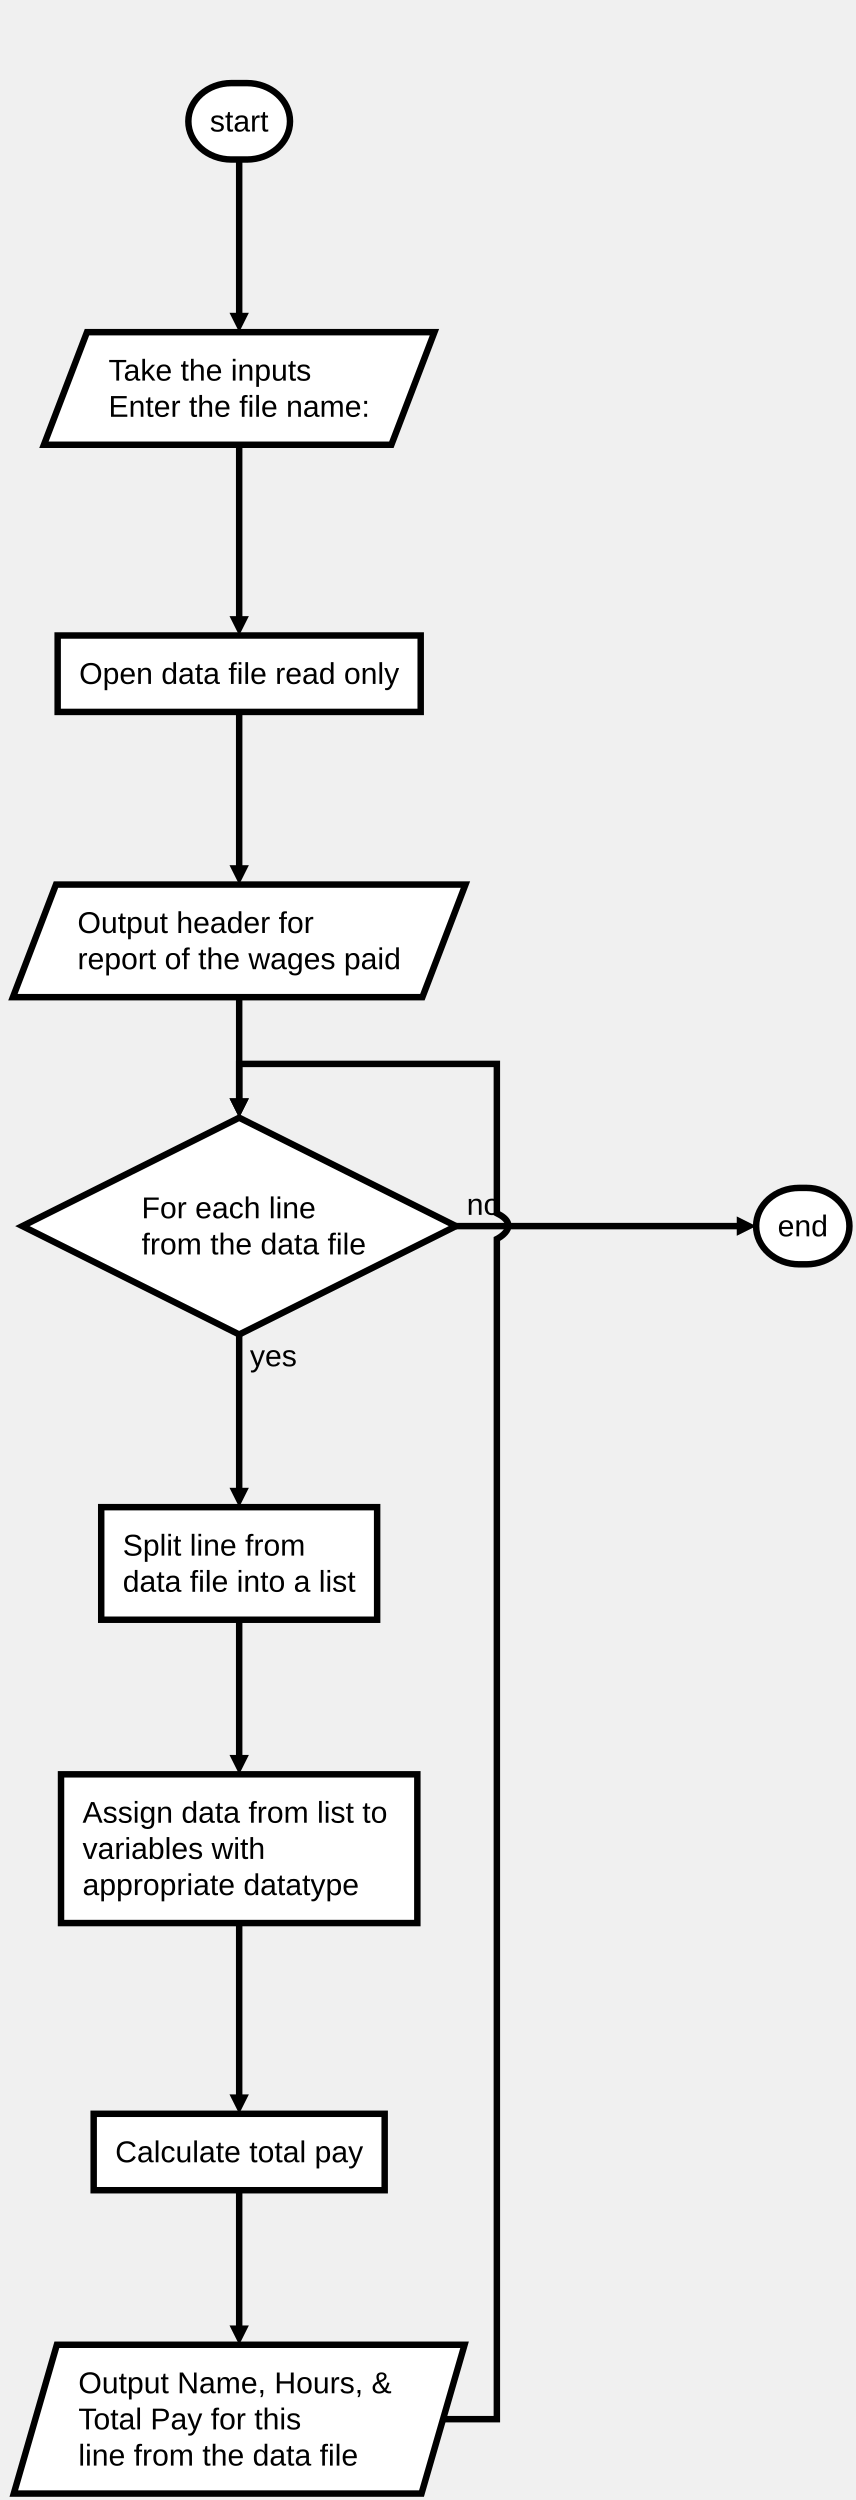
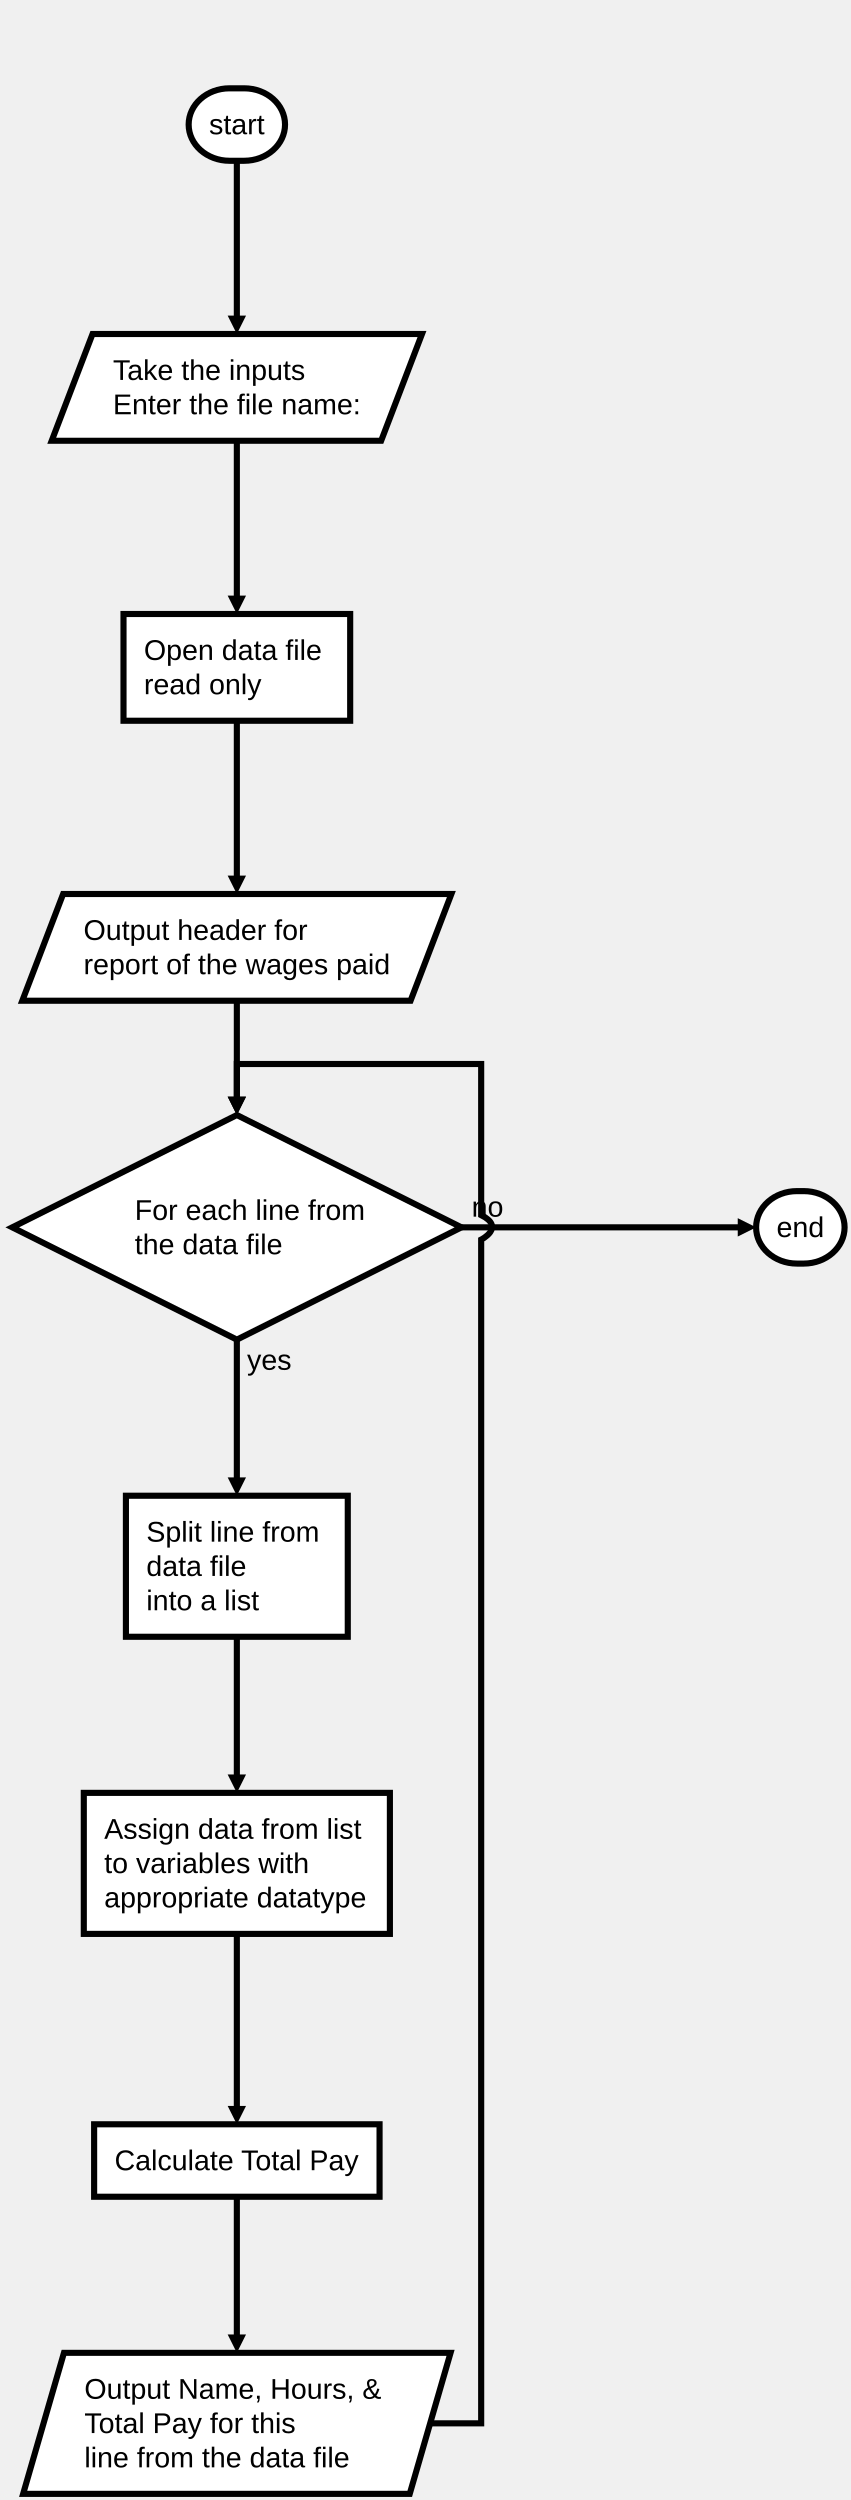
- <svg xmlns="http://www.w3.org/2000/svg" xmlns:xlink="http://www.w3.org/1999/xlink" height="1161.285" version="1.1" width="397.574" style="overflow: hidden; position: relative;" viewBox="0 0 397.574 1161.285" preserveAspectRatio="xMidYMid meet">
+ <svg xmlns="http://www.w3.org/2000/svg" xmlns:xlink="http://www.w3.org/1999/xlink" height="1224.723" version="1.1" width="416.754" style="overflow: hidden; position: relative;" viewBox="0 0 416.754 1224.723" preserveAspectRatio="xMidYMid meet">
  <defs style="-webkit-tap-highlight-color: rgba(0, 0, 0, 0);">
    <path stroke-linecap="round" d="M5,0 0,2.5 5,5z" id="raphael-marker-block" style="-webkit-tap-highlight-color: rgba(0, 0, 0, 0);" />
    <marker id="raphael-marker-endblock33-obj20" markerHeight="3" markerWidth="3" orient="auto" refX="1.5" refY="1.5" style="-webkit-tap-highlight-color: rgba(0, 0, 0, 0);">
      <use xlink:href="#raphael-marker-block" transform="rotate(180 1.5 1.5) scale(0.6,0.6)" stroke-width="1.667" fill="black" stroke="none" style="-webkit-tap-highlight-color: rgba(0, 0, 0, 0);" />
    </marker>
    <marker id="raphael-marker-endblock33-obj21" markerHeight="3" markerWidth="3" orient="auto" refX="1.5" refY="1.5" style="-webkit-tap-highlight-color: rgba(0, 0, 0, 0);">
      <use xlink:href="#raphael-marker-block" transform="rotate(180 1.5 1.5) scale(0.6,0.6)" stroke-width="1.667" fill="black" stroke="none" style="-webkit-tap-highlight-color: rgba(0, 0, 0, 0);" />
    </marker>
    <marker id="raphael-marker-endblock33-obj22" markerHeight="3" markerWidth="3" orient="auto" refX="1.5" refY="1.5" style="-webkit-tap-highlight-color: rgba(0, 0, 0, 0);">
      <use xlink:href="#raphael-marker-block" transform="rotate(180 1.5 1.5) scale(0.6,0.6)" stroke-width="1.667" fill="black" stroke="none" style="-webkit-tap-highlight-color: rgba(0, 0, 0, 0);" />
    </marker>
    <marker id="raphael-marker-endblock33-obj23" markerHeight="3" markerWidth="3" orient="auto" refX="1.5" refY="1.5" style="-webkit-tap-highlight-color: rgba(0, 0, 0, 0);">
      <use xlink:href="#raphael-marker-block" transform="rotate(180 1.5 1.5) scale(0.6,0.6)" stroke-width="1.667" fill="black" stroke="none" style="-webkit-tap-highlight-color: rgba(0, 0, 0, 0);" />
    </marker>
    <marker id="raphael-marker-endblock33-obj24" markerHeight="3" markerWidth="3" orient="auto" refX="1.5" refY="1.5" style="-webkit-tap-highlight-color: rgba(0, 0, 0, 0);">
      <use xlink:href="#raphael-marker-block" transform="rotate(180 1.5 1.5) scale(0.6,0.6)" stroke-width="1.667" fill="black" stroke="none" style="-webkit-tap-highlight-color: rgba(0, 0, 0, 0);" />
    </marker>
    <marker id="raphael-marker-endblock33-obj26" markerHeight="3" markerWidth="3" orient="auto" refX="1.5" refY="1.5" style="-webkit-tap-highlight-color: rgba(0, 0, 0, 0);">
      <use xlink:href="#raphael-marker-block" transform="rotate(180 1.5 1.5) scale(0.6,0.6)" stroke-width="1.667" fill="black" stroke="none" style="-webkit-tap-highlight-color: rgba(0, 0, 0, 0);" />
    </marker>
    <marker id="raphael-marker-endblock33-obj28" markerHeight="3" markerWidth="3" orient="auto" refX="1.5" refY="1.5" style="-webkit-tap-highlight-color: rgba(0, 0, 0, 0);">
      <use xlink:href="#raphael-marker-block" transform="rotate(180 1.5 1.5) scale(0.6,0.6)" stroke-width="1.667" fill="black" stroke="none" style="-webkit-tap-highlight-color: rgba(0, 0, 0, 0);" />
    </marker>
    <marker id="raphael-marker-endblock33-obj29" markerHeight="3" markerWidth="3" orient="auto" refX="1.5" refY="1.5" style="-webkit-tap-highlight-color: rgba(0, 0, 0, 0);">
      <use xlink:href="#raphael-marker-block" transform="rotate(180 1.5 1.5) scale(0.6,0.6)" stroke-width="1.667" fill="black" stroke="none" style="-webkit-tap-highlight-color: rgba(0, 0, 0, 0);" />
    </marker>
    <marker id="raphael-marker-endblock33-obj30" markerHeight="3" markerWidth="3" orient="auto" refX="1.5" refY="1.5" style="-webkit-tap-highlight-color: rgba(0, 0, 0, 0);">
      <use xlink:href="#raphael-marker-block" transform="rotate(180 1.5 1.5) scale(0.6,0.6)" stroke-width="1.667" fill="black" stroke="none" style="-webkit-tap-highlight-color: rgba(0, 0, 0, 0);" />
    </marker>
    <marker id="raphael-marker-endblock33-obj31" markerHeight="3" markerWidth="3" orient="auto" refX="1.5" refY="1.5" style="-webkit-tap-highlight-color: rgba(0, 0, 0, 0);">
      <use xlink:href="#raphael-marker-block" transform="rotate(180 1.5 1.5) scale(0.6,0.6)" stroke-width="1.667" fill="black" stroke="none" style="-webkit-tap-highlight-color: rgba(0, 0, 0, 0);" />
    </marker>
  </defs>
-   <rect x="0" y="0" width="47.219" height="35.5" rx="20" ry="20" fill="#ffffff" stroke="#000000" style="-webkit-tap-highlight-color: rgba(0, 0, 0, 0);" stroke-width="3" class="flowchart" id="st" transform="matrix(1,0,0,1,87.4922,38.5996)" />
-   <text x="10" y="17.75" text-anchor="start" font-family="&quot;Arial&quot;" font-size="14px" stroke="none" fill="#000000" style="-webkit-tap-highlight-color: rgba(0, 0, 0, 0); text-anchor: start; font-family: Arial; font-size: 14px;" id="stt" class="flowchartt" transform="matrix(1,0,0,1,87.4922,38.5996)" stroke-width="1">
+   <rect x="0" y="0" width="47.219" height="35.5" rx="20" ry="20" fill="#ffffff" stroke="#000000" style="-webkit-tap-highlight-color: rgba(0, 0, 0, 0);" stroke-width="3" class="flowchart" id="st" transform="matrix(1,0,0,1,92.418,43.2637)" />
+   <text x="10" y="17.75" text-anchor="start" font-family="&quot;Arial&quot;" font-size="14px" stroke="none" fill="#000000" style="-webkit-tap-highlight-color: rgba(0, 0, 0, 0); text-anchor: start; font-family: Arial; font-size: 14px;" id="stt" class="flowchartt" transform="matrix(1,0,0,1,92.418,43.2637)" stroke-width="1">
    <tspan dy="4.75" style="-webkit-tap-highlight-color: rgba(0, 0, 0, 0);">start</tspan>
  </text>
-   <path fill="#ffffff" stroke="#000000" d="M10,26.148L0,52.297L161.391,52.297L181.391,0L20,0L10,26.148" stroke-width="3" id="io4" class="flowchart" style="-webkit-tap-highlight-color: rgba(0, 0, 0, 0);" transform="matrix(1,0,0,1,20.4063,154.3008)" />
-   <text x="30" y="26.148" text-anchor="start" font-family="&quot;Arial&quot;" font-size="14px" stroke="none" fill="#000000" style="-webkit-tap-highlight-color: rgba(0, 0, 0, 0); text-anchor: start; font-family: Arial; font-size: 14px;" id="io4t" class="flowchartt" transform="matrix(1,0,0,1,20.4063,154.3008)" stroke-width="1">
+   <path fill="#ffffff" stroke="#000000" d="M10,26.148L0,52.297L161.391,52.297L181.391,0L20,0L10,26.148" stroke-width="3" id="io4" class="flowchart" style="-webkit-tap-highlight-color: rgba(0, 0, 0, 0);" transform="matrix(1,0,0,1,25.332,163.6289)" />
+   <text x="30" y="26.148" text-anchor="start" font-family="&quot;Arial&quot;" font-size="14px" stroke="none" fill="#000000" style="-webkit-tap-highlight-color: rgba(0, 0, 0, 0); text-anchor: start; font-family: Arial; font-size: 14px;" id="io4t" class="flowchartt" transform="matrix(1,0,0,1,25.332,163.6289)" stroke-width="1">
    <tspan dy="-3.641" style="-webkit-tap-highlight-color: rgba(0, 0, 0, 0);">Take the inputs</tspan>
    <tspan dy="16.8" x="30" style="-webkit-tap-highlight-color: rgba(0, 0, 0, 0);">Enter the file name: </tspan>
  </text>
-   <rect x="0" y="0" width="168.641" height="35.5" rx="0" ry="0" fill="#ffffff" stroke="#000000" style="-webkit-tap-highlight-color: rgba(0, 0, 0, 0);" stroke-width="3" class="flowchart" id="op6" transform="matrix(1,0,0,1,26.7813,295.1973)" />
-   <text x="10" y="17.75" text-anchor="start" font-family="&quot;Arial&quot;" font-size="14px" stroke="none" fill="#000000" style="-webkit-tap-highlight-color: rgba(0, 0, 0, 0); text-anchor: start; font-family: Arial; font-size: 14px;" id="op6t" class="flowchartt" transform="matrix(1,0,0,1,26.7813,295.1973)" stroke-width="1">
-     <tspan dy="4.75" style="-webkit-tap-highlight-color: rgba(0, 0, 0, 0);">Open data file read only</tspan>
+   <rect x="0" y="0" width="111.047" height="52.297" rx="0" ry="0" fill="#ffffff" stroke="#000000" style="-webkit-tap-highlight-color: rgba(0, 0, 0, 0);" stroke-width="3" class="flowchart" id="op6" transform="matrix(1,0,0,1,60.5039,300.791)" />
+   <text x="10" y="26.148" text-anchor="start" font-family="&quot;Arial&quot;" font-size="14px" stroke="none" fill="#000000" style="-webkit-tap-highlight-color: rgba(0, 0, 0, 0); text-anchor: start; font-family: Arial; font-size: 14px;" id="op6t" class="flowchartt" transform="matrix(1,0,0,1,60.5039,300.791)" stroke-width="1">
+     <tspan dy="-3.641" style="-webkit-tap-highlight-color: rgba(0, 0, 0, 0);">Open data file </tspan>
+     <tspan dy="16.8" x="10" style="-webkit-tap-highlight-color: rgba(0, 0, 0, 0);">read only</tspan>
  </text>
-   <path fill="#ffffff" stroke="#000000" d="M10,26.148L0,52.297L190.203,52.297L210.203,0L20,0L10,26.148" stroke-width="3" id="io8" class="flowchart" style="-webkit-tap-highlight-color: rgba(0, 0, 0, 0);" transform="matrix(1,0,0,1,6,410.8984)" />
-   <text x="30" y="26.148" text-anchor="start" font-family="&quot;Arial&quot;" font-size="14px" stroke="none" fill="#000000" style="-webkit-tap-highlight-color: rgba(0, 0, 0, 0); text-anchor: start; font-family: Arial; font-size: 14px;" id="io8t" class="flowchartt" transform="matrix(1,0,0,1,6,410.8984)" stroke-width="1">
+   <path fill="#ffffff" stroke="#000000" d="M10,26.148L0,52.297L190.203,52.297L210.203,0L20,0L10,26.148" stroke-width="3" id="io8" class="flowchart" style="-webkit-tap-highlight-color: rgba(0, 0, 0, 0);" transform="matrix(1,0,0,1,10.9258,437.9531)" />
+   <text x="30" y="26.148" text-anchor="start" font-family="&quot;Arial&quot;" font-size="14px" stroke="none" fill="#000000" style="-webkit-tap-highlight-color: rgba(0, 0, 0, 0); text-anchor: start; font-family: Arial; font-size: 14px;" id="io8t" class="flowchartt" transform="matrix(1,0,0,1,10.9258,437.9531)" stroke-width="1">
    <tspan dy="-3.641" style="-webkit-tap-highlight-color: rgba(0, 0, 0, 0);">Output header for </tspan>
    <tspan dy="16.8" x="30" style="-webkit-tap-highlight-color: rgba(0, 0, 0, 0);">report of the wages paid</tspan>
  </text>
-   <path fill="#ffffff" stroke="#000000" d="M50.35,25.175L0,50.35L100.699,100.699L201.398,50.35L100.699,0L0,50.35" stroke-width="3" id="cond11" class="flowchart" style="-webkit-tap-highlight-color: rgba(0, 0, 0, 0);" transform="matrix(1,0,0,1,10.4023,519.1953)" />
-   <text x="55.35" y="50.35" text-anchor="start" font-family="&quot;Arial&quot;" font-size="14px" stroke="none" fill="#000000" style="-webkit-tap-highlight-color: rgba(0, 0, 0, 0); text-anchor: start; font-family: Arial; font-size: 14px;" id="cond11t" class="flowchartt" transform="matrix(1,0,0,1,10.4023,519.1953)" stroke-width="1">
-     <tspan dy="-3.643" style="-webkit-tap-highlight-color: rgba(0, 0, 0, 0);">For each line </tspan>
-     <tspan dy="16.8" x="55.35" style="-webkit-tap-highlight-color: rgba(0, 0, 0, 0);">from the data file</tspan>
+   <path fill="#ffffff" stroke="#000000" d="M55.014,27.507L0,55.014L110.027,110.027L220.055,55.014L110.027,0L0,55.014" stroke-width="3" id="cond11" class="flowchart" style="-webkit-tap-highlight-color: rgba(0, 0, 0, 0);" transform="matrix(1,0,0,1,6,546.25)" />
+   <text x="60.014" y="55.014" text-anchor="start" font-family="&quot;Arial&quot;" font-size="14px" stroke="none" fill="#000000" style="-webkit-tap-highlight-color: rgba(0, 0, 0, 0); text-anchor: start; font-family: Arial; font-size: 14px;" id="cond11t" class="flowchartt" transform="matrix(1,0,0,1,6,546.25)" stroke-width="1">
+     <tspan dy="-3.635" style="-webkit-tap-highlight-color: rgba(0, 0, 0, 0);">For each line from </tspan>
+     <tspan dy="16.8" x="60.014" style="-webkit-tap-highlight-color: rgba(0, 0, 0, 0);">the data file</tspan>
  </text>
-   <rect x="0" y="0" width="128.172" height="52.297" rx="0" ry="0" fill="#ffffff" stroke="#000000" style="-webkit-tap-highlight-color: rgba(0, 0, 0, 0);" stroke-width="3" class="flowchart" id="op28" transform="matrix(1,0,0,1,47.0156,700.0957)" />
-   <text x="10" y="26.148" text-anchor="start" font-family="&quot;Arial&quot;" font-size="14px" stroke="none" fill="#000000" style="-webkit-tap-highlight-color: rgba(0, 0, 0, 0); text-anchor: start; font-family: Arial; font-size: 14px;" id="op28t" class="flowchartt" transform="matrix(1,0,0,1,47.0156,700.0957)" stroke-width="1">
-     <tspan dy="-3.641" style="-webkit-tap-highlight-color: rgba(0, 0, 0, 0);">Split line from </tspan>
-     <tspan dy="16.8" x="10" style="-webkit-tap-highlight-color: rgba(0, 0, 0, 0);">data file into a list</tspan>
+   <rect x="0" y="0" width="108.688" height="69.094" rx="0" ry="0" fill="#ffffff" stroke="#000000" style="-webkit-tap-highlight-color: rgba(0, 0, 0, 0);" stroke-width="3" class="flowchart" id="op28" transform="matrix(1,0,0,1,61.6836,732.7441)" />
+   <text x="10" y="34.547" text-anchor="start" font-family="&quot;Arial&quot;" font-size="14px" stroke="none" fill="#000000" style="-webkit-tap-highlight-color: rgba(0, 0, 0, 0); text-anchor: start; font-family: Arial; font-size: 14px;" id="op28t" class="flowchartt" transform="matrix(1,0,0,1,61.6836,732.7441)" stroke-width="1">
+     <tspan dy="-12.047" style="-webkit-tap-highlight-color: rgba(0, 0, 0, 0);">Split line from </tspan>
+     <tspan dy="16.8" x="10" style="-webkit-tap-highlight-color: rgba(0, 0, 0, 0);">data file </tspan>
+     <tspan dy="16.8" x="10" style="-webkit-tap-highlight-color: rgba(0, 0, 0, 0);">into a list</tspan>
  </text>
-   <rect x="0" y="0" width="165.516" height="69.094" rx="0" ry="0" fill="#ffffff" stroke="#000000" style="-webkit-tap-highlight-color: rgba(0, 0, 0, 0);" stroke-width="3" class="flowchart" id="op30" transform="matrix(1,0,0,1,28.3438,824.1953)" />
-   <text x="10" y="34.547" text-anchor="start" font-family="&quot;Arial&quot;" font-size="14px" stroke="none" fill="#000000" style="-webkit-tap-highlight-color: rgba(0, 0, 0, 0); text-anchor: start; font-family: Arial; font-size: 14px;" id="op30t" class="flowchartt" transform="matrix(1,0,0,1,28.3438,824.1953)" stroke-width="1">
-     <tspan dy="-12.047" style="-webkit-tap-highlight-color: rgba(0, 0, 0, 0);">Assign data from list to </tspan>
-     <tspan dy="16.8" x="10" style="-webkit-tap-highlight-color: rgba(0, 0, 0, 0);">variables with </tspan>
+   <rect x="0" y="0" width="149.953" height="69.094" rx="0" ry="0" fill="#ffffff" stroke="#000000" style="-webkit-tap-highlight-color: rgba(0, 0, 0, 0);" stroke-width="3" class="flowchart" id="op30" transform="matrix(1,0,0,1,41.0508,878.3047)" />
+   <text x="10" y="34.547" text-anchor="start" font-family="&quot;Arial&quot;" font-size="14px" stroke="none" fill="#000000" style="-webkit-tap-highlight-color: rgba(0, 0, 0, 0); text-anchor: start; font-family: Arial; font-size: 14px;" id="op30t" class="flowchartt" transform="matrix(1,0,0,1,41.0508,878.3047)" stroke-width="1">
+     <tspan dy="-12.047" style="-webkit-tap-highlight-color: rgba(0, 0, 0, 0);">Assign data from list </tspan>
+     <tspan dy="16.8" x="10" style="-webkit-tap-highlight-color: rgba(0, 0, 0, 0);">to variables with </tspan>
    <tspan dy="16.8" x="10" style="-webkit-tap-highlight-color: rgba(0, 0, 0, 0);">appropriate datatype</tspan>
  </text>
-   <rect x="0" y="0" width="135.172" height="35.5" rx="0" ry="0" fill="#ffffff" stroke="#000000" style="-webkit-tap-highlight-color: rgba(0, 0, 0, 0);" stroke-width="3" class="flowchart" id="op36" transform="matrix(1,0,0,1,43.5156,981.8887)" />
-   <text x="10" y="17.75" text-anchor="start" font-family="&quot;Arial&quot;" font-size="14px" stroke="none" fill="#000000" style="-webkit-tap-highlight-color: rgba(0, 0, 0, 0); text-anchor: start; font-family: Arial; font-size: 14px;" id="op36t" class="flowchartt" transform="matrix(1,0,0,1,43.5156,981.8887)" stroke-width="1">
-     <tspan dy="4.75" style="-webkit-tap-highlight-color: rgba(0, 0, 0, 0);">Calculate total pay</tspan>
+   <rect x="0" y="0" width="139.828" height="35.5" rx="0" ry="0" fill="#ffffff" stroke="#000000" style="-webkit-tap-highlight-color: rgba(0, 0, 0, 0);" stroke-width="3" class="flowchart" id="op36" transform="matrix(1,0,0,1,46.1133,1040.662)" />
+   <text x="10" y="17.75" text-anchor="start" font-family="&quot;Arial&quot;" font-size="14px" stroke="none" fill="#000000" style="-webkit-tap-highlight-color: rgba(0, 0, 0, 0); text-anchor: start; font-family: Arial; font-size: 14px;" id="op36t" class="flowchartt" transform="matrix(1,0,0,1,46.1133,1040.662)" stroke-width="1">
+     <tspan dy="4.75" style="-webkit-tap-highlight-color: rgba(0, 0, 0, 0);">Calculate Total Pay</tspan>
  </text>
-   <path fill="#ffffff" stroke="#000000" d="M10,34.547L0,69.094L189.391,69.094L209.391,0L20,0L10,34.547" stroke-width="3" id="io38" class="flowchart" style="-webkit-tap-highlight-color: rgba(0, 0, 0, 0);" transform="matrix(1,0,0,1,6.4063,1089.191)" />
-   <text x="30" y="34.547" text-anchor="start" font-family="&quot;Arial&quot;" font-size="14px" stroke="none" fill="#000000" style="-webkit-tap-highlight-color: rgba(0, 0, 0, 0); text-anchor: start; font-family: Arial; font-size: 14px;" id="io38t" class="flowchartt" transform="matrix(1,0,0,1,6.4063,1089.191)" stroke-width="1">
+   <path fill="#ffffff" stroke="#000000" d="M10,34.547L0,69.094L189.391,69.094L209.391,0L20,0L10,34.547" stroke-width="3" id="io38" class="flowchart" style="-webkit-tap-highlight-color: rgba(0, 0, 0, 0);" transform="matrix(1,0,0,1,11.332,1152.629)" />
+   <text x="30" y="34.547" text-anchor="start" font-family="&quot;Arial&quot;" font-size="14px" stroke="none" fill="#000000" style="-webkit-tap-highlight-color: rgba(0, 0, 0, 0); text-anchor: start; font-family: Arial; font-size: 14px;" id="io38t" class="flowchartt" transform="matrix(1,0,0,1,11.332,1152.629)" stroke-width="1">
    <tspan dy="-12.047" style="-webkit-tap-highlight-color: rgba(0, 0, 0, 0);">Output Name, Hours, &amp; </tspan>
    <tspan dy="16.8" x="30" style="-webkit-tap-highlight-color: rgba(0, 0, 0, 0);">Total Pay for this </tspan>
    <tspan dy="16.8" x="30" style="-webkit-tap-highlight-color: rgba(0, 0, 0, 0);">line from the data file</tspan>
    <tspan dy="16.8" x="30" style="-webkit-tap-highlight-color: rgba(0, 0, 0, 0);" />
  </text>
-   <rect x="0" y="0" width="43.344" height="35.5" rx="20" ry="20" fill="#ffffff" stroke="#000000" style="-webkit-tap-highlight-color: rgba(0, 0, 0, 0);" stroke-width="3" class="flowchart" id="e" transform="matrix(1,0,0,1,351.2305,551.7949)" />
-   <text x="10" y="17.75" text-anchor="start" font-family="&quot;Arial&quot;" font-size="14px" stroke="none" fill="#000000" style="-webkit-tap-highlight-color: rgba(0, 0, 0, 0); text-anchor: start; font-family: Arial; font-size: 14px;" id="et" class="flowchartt" transform="matrix(1,0,0,1,351.2305,551.7949)" stroke-width="1">
+   <rect x="0" y="0" width="43.344" height="35.5" rx="20" ry="20" fill="#ffffff" stroke="#000000" style="-webkit-tap-highlight-color: rgba(0, 0, 0, 0);" stroke-width="3" class="flowchart" id="e" transform="matrix(1,0,0,1,370.4102,583.5137)" />
+   <text x="10" y="17.75" text-anchor="start" font-family="&quot;Arial&quot;" font-size="14px" stroke="none" fill="#000000" style="-webkit-tap-highlight-color: rgba(0, 0, 0, 0); text-anchor: start; font-family: Arial; font-size: 14px;" id="et" class="flowchartt" transform="matrix(1,0,0,1,370.4102,583.5137)" stroke-width="1">
    <tspan dy="4.75" style="-webkit-tap-highlight-color: rgba(0, 0, 0, 0);">end</tspan>
  </text>
-   <path fill="none" stroke="#000000" d="M111.102,74.1C111.102,74.1,111.102,132.894,111.102,149.803" stroke-width="3" marker-end="url(#raphael-marker-endblock33-obj20)" style="-webkit-tap-highlight-color: rgba(0, 0, 0, 0);" />
-   <path fill="none" stroke="#000000" d="M111.102,206.598C111.102,206.598,111.102,272.664,111.102,290.697" stroke-width="3" marker-end="url(#raphael-marker-endblock33-obj21)" style="-webkit-tap-highlight-color: rgba(0, 0, 0, 0);" />
-   <path fill="none" stroke="#000000" d="M111.102,330.697C111.102,330.697,111.102,389.491,111.102,406.4" stroke-width="3" marker-end="url(#raphael-marker-endblock33-obj22)" style="-webkit-tap-highlight-color: rgba(0, 0, 0, 0);" />
-   <path fill="none" stroke="#000000" d="M111.102,463.195C111.102,463.195,111.102,501.396,111.102,514.695" stroke-width="3" marker-end="url(#raphael-marker-endblock33-obj23)" style="-webkit-tap-highlight-color: rgba(0, 0, 0, 0);" />
-   <path fill="none" stroke="#000000" d="M111.102,619.895C111.102,619.895,111.102,678.688,111.102,695.597" stroke-width="3" marker-end="url(#raphael-marker-endblock33-obj24)" style="-webkit-tap-highlight-color: rgba(0, 0, 0, 0);" />
-   <text x="116.102" y="629.895" text-anchor="start" font-family="&quot;Arial&quot;" font-size="14px" stroke="none" fill="#000000" style="-webkit-tap-highlight-color: rgba(0, 0, 0, 0); text-anchor: start; font-family: Arial; font-size: 14px;" stroke-width="1">
-     <tspan dy="4.754" style="-webkit-tap-highlight-color: rgba(0, 0, 0, 0);">yes</tspan>
+   <path fill="none" stroke="#000000" d="M116.027,78.764C116.027,78.764,116.027,141.581,116.027,159.126" stroke-width="3" marker-end="url(#raphael-marker-endblock33-obj20)" style="-webkit-tap-highlight-color: rgba(0, 0, 0, 0);" />
+   <path fill="none" stroke="#000000" d="M116.027,215.926C116.027,215.926,116.027,278.743,116.027,296.288" stroke-width="3" marker-end="url(#raphael-marker-endblock33-obj21)" style="-webkit-tap-highlight-color: rgba(0, 0, 0, 0);" />
+   <path fill="none" stroke="#000000" d="M116.027,353.088C116.027,353.088,116.027,415.906,116.027,433.45" stroke-width="3" marker-end="url(#raphael-marker-endblock33-obj22)" style="-webkit-tap-highlight-color: rgba(0, 0, 0, 0);" />
+   <path fill="none" stroke="#000000" d="M116.027,490.25C116.027,490.25,116.027,528.451,116.027,541.75" stroke-width="3" marker-end="url(#raphael-marker-endblock33-obj23)" style="-webkit-tap-highlight-color: rgba(0, 0, 0, 0);" />
+   <path fill="none" stroke="#000000" d="M116.027,656.277C116.027,656.277,116.027,711.855,116.027,728.246" stroke-width="3" marker-end="url(#raphael-marker-endblock33-obj24)" style="-webkit-tap-highlight-color: rgba(0, 0, 0, 0);" />
+   <text x="121.027" y="666.277" text-anchor="start" font-family="&quot;Arial&quot;" font-size="14px" stroke="none" fill="#000000" style="-webkit-tap-highlight-color: rgba(0, 0, 0, 0); text-anchor: start; font-family: Arial; font-size: 14px;" stroke-width="1">
+     <tspan dy="4.762" style="-webkit-tap-highlight-color: rgba(0, 0, 0, 0);">yes</tspan>
  </text>
-   <path fill="none" stroke="#000000" d="M211.801,569.545C211.801,569.545,322.823,569.545,346.73,569.545" stroke-width="3" marker-end="url(#raphael-marker-endblock33-obj26)" style="-webkit-tap-highlight-color: rgba(0, 0, 0, 0);" />
-   <text x="216.801" y="559.545" text-anchor="start" font-family="&quot;Arial&quot;" font-size="14px" stroke="none" fill="#000000" style="-webkit-tap-highlight-color: rgba(0, 0, 0, 0); text-anchor: start; font-family: Arial; font-size: 14px;" stroke-width="1">
+   <path fill="none" stroke="#000000" d="M226.055,601.264C226.055,601.264,341.503,601.264,365.912,601.264" stroke-width="3" marker-end="url(#raphael-marker-endblock33-obj26)" style="-webkit-tap-highlight-color: rgba(0, 0, 0, 0);" />
+   <text x="231.055" y="591.264" text-anchor="start" font-family="&quot;Arial&quot;" font-size="14px" stroke="none" fill="#000000" style="-webkit-tap-highlight-color: rgba(0, 0, 0, 0); text-anchor: start; font-family: Arial; font-size: 14px;" stroke-width="1">
    <tspan dy="4.764" style="-webkit-tap-highlight-color: rgba(0, 0, 0, 0);">no</tspan>
  </text>
-   <path fill="none" stroke="#000000" d="M111.102,752.393C111.102,752.393,111.102,803.984,111.102,819.704" stroke-width="3" marker-end="url(#raphael-marker-endblock33-obj28)" style="-webkit-tap-highlight-color: rgba(0, 0, 0, 0);" />
-   <path fill="none" stroke="#000000" d="M111.102,893.289C111.102,893.289,111.102,959.356,111.102,977.389" stroke-width="3" marker-end="url(#raphael-marker-endblock33-obj29)" style="-webkit-tap-highlight-color: rgba(0, 0, 0, 0);" />
-   <path fill="none" stroke="#000000" d="M111.102,1017.389C111.102,1017.389,111.102,1068.98,111.102,1084.7" stroke-width="3" marker-end="url(#raphael-marker-endblock33-obj30)" style="-webkit-tap-highlight-color: rgba(0, 0, 0, 0);" />
-   <path fill="none" stroke="#000000" d="M205.797,1123.738C205.797,1123.738,230.797,1123.738,230.797,1123.738C230.797,1123.738,230.797,575.545,230.797,575.545C230.797,575.545,242.797,569.545,230.797,563.545C230.797,563.545,230.797,494.195,230.797,494.195C230.797,494.195,111.102,494.195,111.102,494.195C111.102,494.195,111.102,507.499,111.102,514.697" stroke-width="3" marker-end="url(#raphael-marker-endblock33-obj31)" style="-webkit-tap-highlight-color: rgba(0, 0, 0, 0);" />
+   <path fill="none" stroke="#000000" d="M116.027,801.838C116.027,801.838,116.027,857.416,116.027,873.807" stroke-width="3" marker-end="url(#raphael-marker-endblock33-obj28)" style="-webkit-tap-highlight-color: rgba(0, 0, 0, 0);" />
+   <path fill="none" stroke="#000000" d="M116.027,947.398C116.027,947.398,116.027,1017.534,116.027,1036.164" stroke-width="3" marker-end="url(#raphael-marker-endblock33-obj29)" style="-webkit-tap-highlight-color: rgba(0, 0, 0, 0);" />
+   <path fill="none" stroke="#000000" d="M116.027,1076.162C116.027,1076.162,116.027,1131.74,116.027,1148.131" stroke-width="3" marker-end="url(#raphael-marker-endblock33-obj30)" style="-webkit-tap-highlight-color: rgba(0, 0, 0, 0);" />
+   <path fill="none" stroke="#000000" d="M210.723,1187.176C210.723,1187.176,235.723,1187.176,235.723,1187.176C235.723,1187.176,235.723,607.264,235.723,607.264C235.723,607.264,247.723,601.264,235.723,595.264C235.723,595.264,235.723,521.25,235.723,521.25C235.723,521.25,116.027,521.25,116.027,521.25C116.027,521.25,116.027,534.554,116.027,541.752" stroke-width="3" marker-end="url(#raphael-marker-endblock33-obj31)" style="-webkit-tap-highlight-color: rgba(0, 0, 0, 0);" />
</svg>
